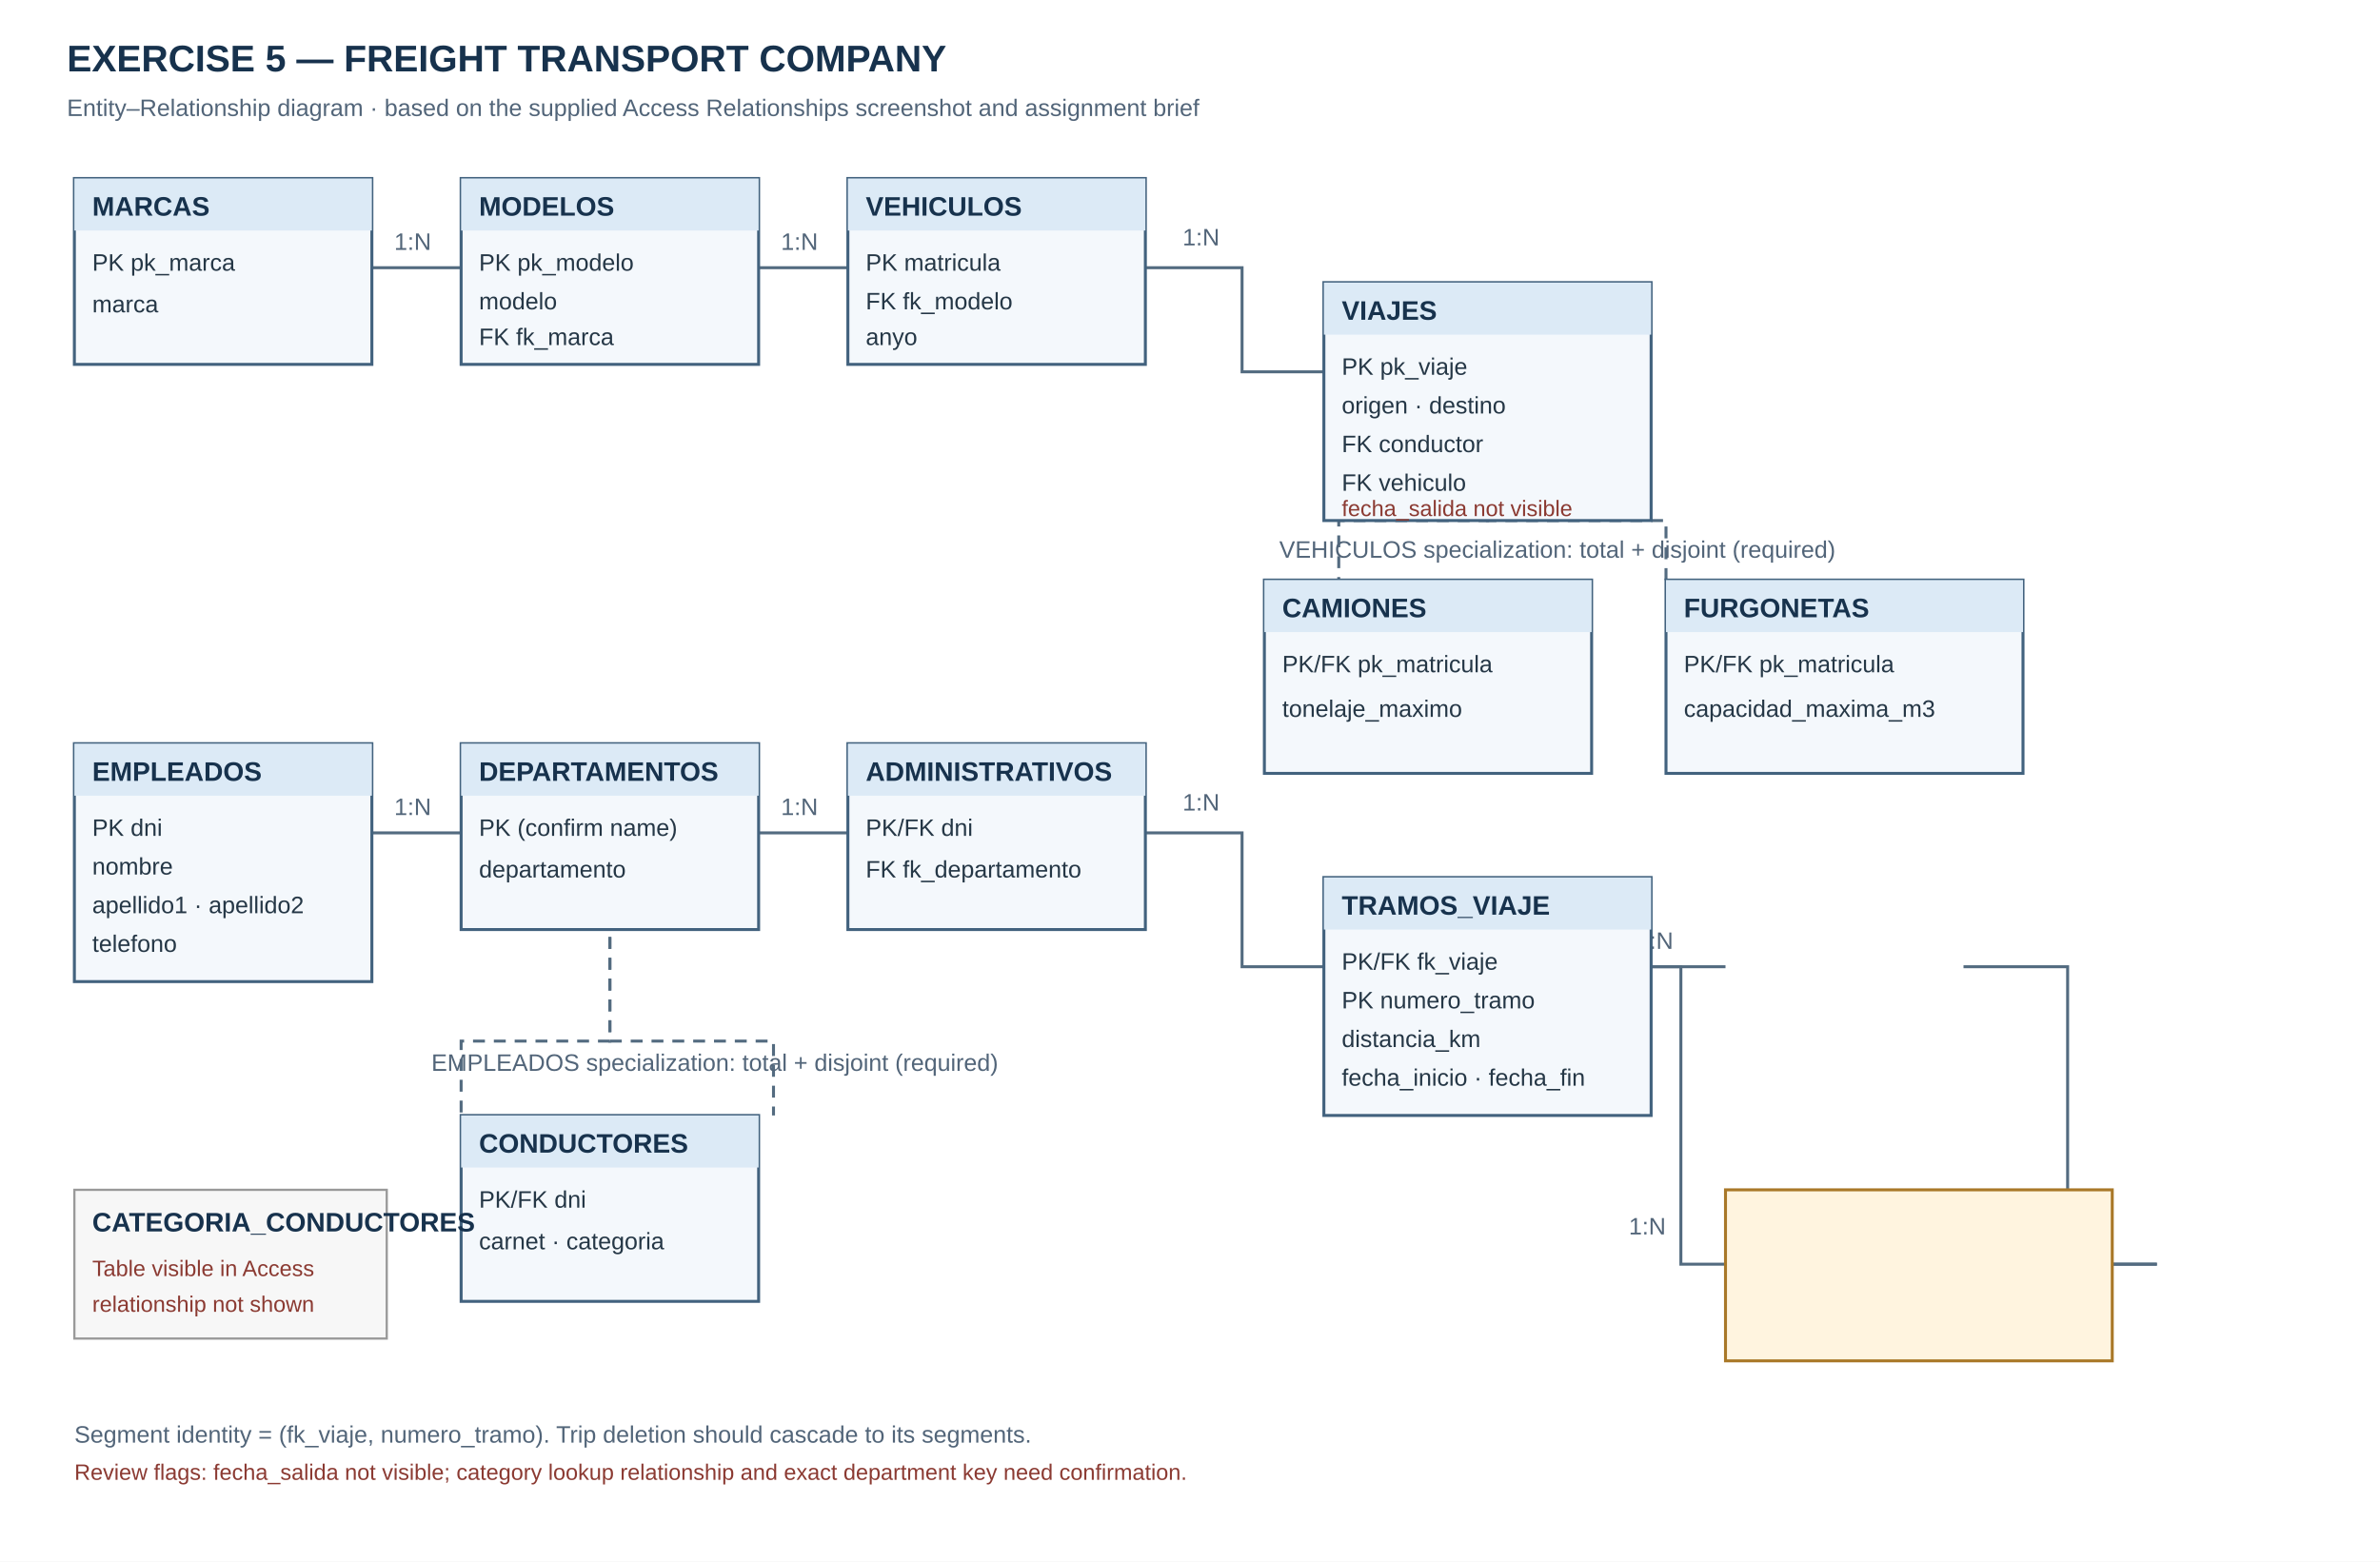
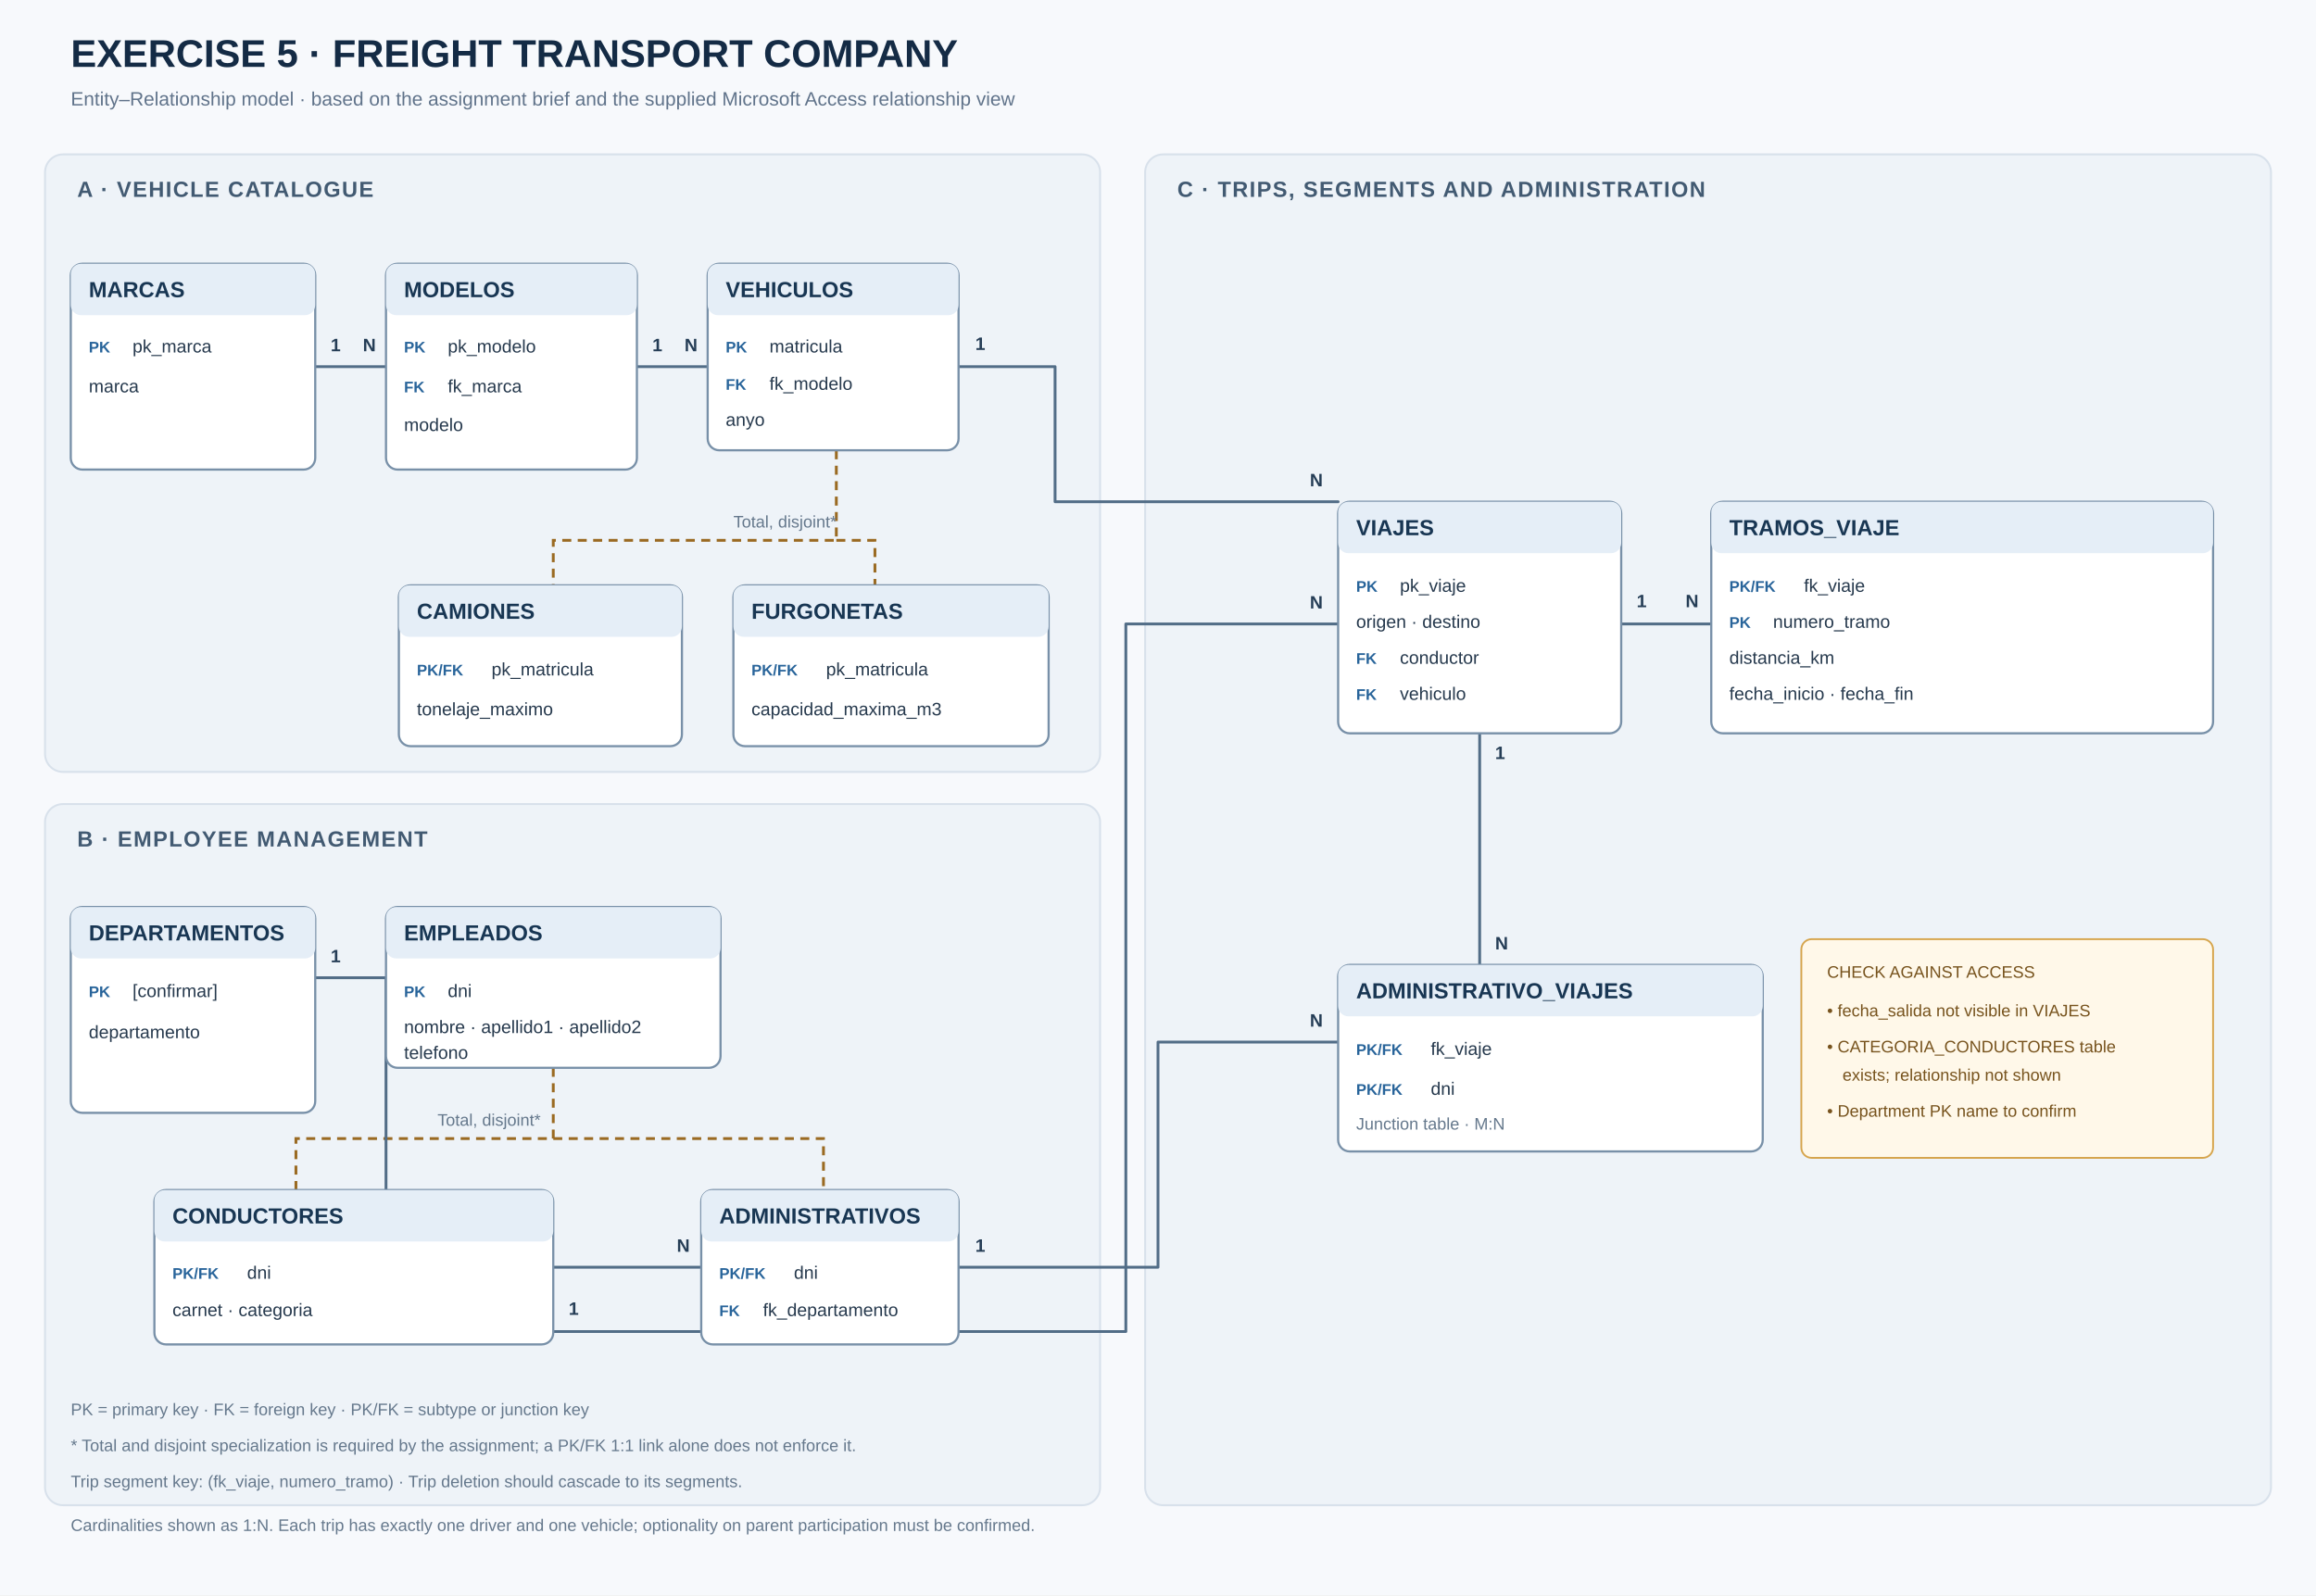
- <svg xmlns="http://www.w3.org/2000/svg" width="1600" height="1050" viewBox="0 0 1600 1050">
-   <rect width="1600" height="1050" fill="#fff" />
-   <style>
- .t{font: bold 25px Arial;fill:#17324d}.sub{font:16px Arial;fill:#526579}.h{font:bold 18px Arial;fill:#17324d}.f{font:16px Arial;fill:#253746}.note{font:15px Arial;fill:#8b3a32}.box{fill:#f4f8fc;stroke:#42627e;stroke-width:2}.head{fill:#dceaf6}.junction{fill:#fff4df;stroke:#a97828;stroke-width:2}.line{stroke:#536b80;stroke-width:2;fill:none}.dash{stroke-dasharray:8 6}.card{fill:#f7f7f7;stroke:#999;stroke-width:1.5}
- </style>
-   <text x="45" y="48" class="t">EXERCISE 5 — FREIGHT TRANSPORT COMPANY</text>
-   <text x="45" y="78" class="sub">Entity–Relationship diagram · based on the supplied Access Relationships screenshot and assignment brief</text>
-   <path class="line" d="M250 180 H310" />
-   <text x="265" y="168" class="sub">1:N</text>
-   <path class="line" d="M510 180 H570" />
-   <text x="525" y="168" class="sub">1:N</text>
-   <path class="line" d="M770 180 H835 V250 H890" />
-   <text x="795" y="165" class="sub">1:N</text>
-   <path class="line dash" d="M1000 250 V350 H900 V390" />
-   <path class="line dash" d="M1000 250 V350 H1120 V390" />
-   <path class="line" d="M250 560 H310" />
-   <text x="265" y="548" class="sub">1:N</text>
-   <path class="line" d="M510 560 H570" />
-   <text x="525" y="548" class="sub">1:N</text>
-   <path class="line" d="M770 560 H835 V650 H890" />
-   <text x="795" y="545" class="sub">1:N</text>
-   <path class="line dash" d="M410 560 V700 H310 V750" />
-   <path class="line dash" d="M410 560 V700 H520 V750" />
-   <path class="line" d="M1090 650 H1160" />
-   <text x="1100" y="638" class="sub">1:N</text>
-   <path class="line" d="M1090 650 H1130 V850 H1160" />
-   <text x="1095" y="830" class="sub">1:N</text>
-   <path class="line" d="M1320 650 H1390 V850 H1450" />
-   <path class="line" d="M1320 850 H1450" />
-   <g transform="translate(50 120)">
-     <rect class="box" width="200" height="125" />
-     <rect class="head" width="200" height="35" />
-     <text x="12" y="25" class="h">MARCAS</text>
-     <text x="12" y="62" class="f">PK pk_marca</text>
-     <text x="12" y="90" class="f">marca</text>
+ <svg xmlns="http://www.w3.org/2000/svg" width="1800" height="1240" viewBox="0 0 1800 1240" role="img" aria-labelledby="title desc">
+   <defs>
+     <style>
+     .bg{fill:#f7f9fc}.title{font:700 30px Arial,sans-serif;fill:#142b45}.subtitle{font:15px Arial,sans-serif;fill:#60738a}
+     .zone{fill:#eef3f8;stroke:#d8e1eb;stroke-width:1.5}.zoneTitle{font:700 17px Arial,sans-serif;fill:#425a72;letter-spacing:1px}
+     .entity{fill:#fff;stroke:#7890a8;stroke-width:1.7;rx:9}.entityHead{fill:#e5eef7}.entityTitle{font:700 17px Arial,sans-serif;fill:#183653}
+     .field{font:14px Arial,sans-serif;fill:#26394d}.key{font:700 12px Arial,sans-serif;fill:#28649a}.muted{font:13px Arial,sans-serif;fill:#65788c}
+     .connector{fill:none;stroke:#526d87;stroke-width:2.2;stroke-linecap:round;stroke-linejoin:round}
+     .special{fill:none;stroke:#9a6a22;stroke-width:2.2;stroke-dasharray:7 5}.cardinality{font:700 14px Arial,sans-serif;fill:#253d56}
+     .note{fill:#fff8e9;stroke:#d6a54d;stroke-width:1.4;rx:8}.noteText{font:13px Arial,sans-serif;fill:#77531d}
+     .legend{font:13px Arial,sans-serif;fill:#53677c}
+   </style>
+   </defs>
+   <rect class="bg" width="1800" height="1240" />
+   <text x="55" y="52" class="title">EXERCISE 5 · FREIGHT TRANSPORT COMPANY</text>
+   <text x="55" y="82" class="subtitle">Entity–Relationship model · based on the assignment brief and the supplied Microsoft Access relationship view</text>
+   <rect class="zone" x="35" y="120" width="820" height="480" rx="14" />
+   <text x="60" y="153" class="zoneTitle">A · VEHICLE CATALOGUE</text>
+   <rect class="zone" x="35" y="625" width="820" height="545" rx="14" />
+   <text x="60" y="658" class="zoneTitle">B · EMPLOYEE MANAGEMENT</text>
+   <rect class="zone" x="890" y="120" width="875" height="1050" rx="14" />
+   <text x="915" y="153" class="zoneTitle">C · TRIPS, SEGMENTS AND ADMINISTRATION</text>
+   <path class="connector" d="M245 285 H300" />
+   <text class="cardinality" x="257" y="273">1</text>
+   <text class="cardinality" x="282" y="273">N</text>
+   <path class="connector" d="M495 285 H550" />
+   <text class="cardinality" x="507" y="273">1</text>
+   <text class="cardinality" x="532" y="273">N</text>
+   <path class="connector" d="M745 285 H820 V390 H1040" />
+   <text class="cardinality" x="758" y="272">1</text>
+   <text class="cardinality" x="1018" y="378">N</text>
+   <path class="special" d="M650 350 V420 H430 V455 M650 420 H680 V455" />
+   <text class="muted" x="570" y="410">Total, disjoint*</text>
+   <path class="special" d="M430 830 V885 H230 V925 M430 885 H640 V925" />
+   <text class="muted" x="340" y="875">Total, disjoint*</text>
+   <path class="connector" d="M245 760 H300 V985 H545" />
+   <text class="cardinality" x="257" y="748">1</text>
+   <text class="cardinality" x="526" y="973">N</text>
+   <path class="connector" d="M430 1035 H875 V485 H1040" />
+   <text class="cardinality" x="442" y="1022">1</text>
+   <text class="cardinality" x="1018" y="473">N</text>
+   <path class="connector" d="M1260 485 H1330" />
+   <text class="cardinality" x="1272" y="472">1</text>
+   <text class="cardinality" x="1310" y="472">N</text>
+   <path class="connector" d="M1150 570 V750" />
+   <text class="cardinality" x="1162" y="590">1</text>
+   <text class="cardinality" x="1162" y="738">N</text>
+   <path class="connector" d="M745 985 H900 V810 H1040" />
+   <text class="cardinality" x="758" y="973">1</text>
+   <text class="cardinality" x="1018" y="798">N</text>
+   <g transform="translate(55 205)">
+     <rect class="entity" width="190" height="160" />
+     <rect class="entityHead" width="190" height="40" rx="8" />
+     <text class="entityTitle" x="14" y="26">MARCAS</text>
+     <text class="key" x="14" y="69">PK</text>
+     <text class="field" x="48" y="69">pk_marca</text>
+     <text class="field" x="14" y="100">marca</text>
  </g>
-   <g transform="translate(310 120)">
-     <rect class="box" width="200" height="125" />
-     <rect class="head" width="200" height="35" />
-     <text x="12" y="25" class="h">MODELOS</text>
-     <text x="12" y="62" class="f">PK pk_modelo</text>
-     <text x="12" y="88" class="f">modelo</text>
-     <text x="12" y="112" class="f">FK fk_marca</text>
+   <g transform="translate(300 205)">
+     <rect class="entity" width="195" height="160" />
+     <rect class="entityHead" width="195" height="40" rx="8" />
+     <text class="entityTitle" x="14" y="26">MODELOS</text>
+     <text class="key" x="14" y="69">PK</text>
+     <text class="field" x="48" y="69">pk_modelo</text>
+     <text class="key" x="14" y="100">FK</text>
+     <text class="field" x="48" y="100">fk_marca</text>
+     <text class="field" x="14" y="130">modelo</text>
  </g>
-   <g transform="translate(570 120)">
-     <rect class="box" width="200" height="125" />
-     <rect class="head" width="200" height="35" />
-     <text x="12" y="25" class="h">VEHICULOS</text>
-     <text x="12" y="62" class="f">PK matricula</text>
-     <text x="12" y="88" class="f">FK fk_modelo</text>
-     <text x="12" y="112" class="f">anyo</text>
+   <g transform="translate(550 205)">
+     <rect class="entity" width="195" height="145" />
+     <rect class="entityHead" width="195" height="40" rx="8" />
+     <text class="entityTitle" x="14" y="26">VEHICULOS</text>
+     <text class="key" x="14" y="69">PK</text>
+     <text class="field" x="48" y="69">matricula</text>
+     <text class="key" x="14" y="98">FK</text>
+     <text class="field" x="48" y="98">fk_modelo</text>
+     <text class="field" x="14" y="126">anyo</text>
  </g>
-   <g transform="translate(890 190)">
-     <rect class="box" width="220" height="160" />
-     <rect class="head" width="220" height="35" />
-     <text x="12" y="25" class="h">VIAJES</text>
-     <text x="12" y="62" class="f">PK pk_viaje</text>
-     <text x="12" y="88" class="f">origen · destino</text>
-     <text x="12" y="114" class="f">FK conductor</text>
-     <text x="12" y="140" class="f">FK vehiculo</text>
-     <text x="12" y="157" class="note">fecha_salida not visible</text>
+   <g transform="translate(310 455)">
+     <rect class="entity" width="220" height="125" />
+     <rect class="entityHead" width="220" height="40" rx="8" />
+     <text class="entityTitle" x="14" y="26">CAMIONES</text>
+     <text class="key" x="14" y="70">PK/FK</text>
+     <text class="field" x="72" y="70">pk_matricula</text>
+     <text class="field" x="14" y="101">tonelaje_maximo</text>
  </g>
-   <g transform="translate(850 390)">
-     <rect class="box" width="220" height="130" />
-     <rect class="head" width="220" height="35" />
-     <text x="12" y="25" class="h">CAMIONES</text>
-     <text x="12" y="62" class="f">PK/FK pk_matricula</text>
-     <text x="12" y="92" class="f">tonelaje_maximo</text>
+   <g transform="translate(570 455)">
+     <rect class="entity" width="245" height="125" />
+     <rect class="entityHead" width="245" height="40" rx="8" />
+     <text class="entityTitle" x="14" y="26">FURGONETAS</text>
+     <text class="key" x="14" y="70">PK/FK</text>
+     <text class="field" x="72" y="70">pk_matricula</text>
+     <text class="field" x="14" y="101">capacidad_maxima_m3</text>
  </g>
-   <g transform="translate(1120 390)">
-     <rect class="box" width="240" height="130" />
-     <rect class="head" width="240" height="35" />
-     <text x="12" y="25" class="h">FURGONETAS</text>
-     <text x="12" y="62" class="f">PK/FK pk_matricula</text>
-     <text x="12" y="92" class="f">capacidad_maxima_m3</text>
+   <g transform="translate(55 705)">
+     <rect class="entity" width="190" height="160" />
+     <rect class="entityHead" width="190" height="40" rx="8" />
+     <text class="entityTitle" x="14" y="26">DEPARTAMENTOS</text>
+     <text class="key" x="14" y="70">PK</text>
+     <text class="field" x="48" y="70">[confirmar]</text>
+     <text class="field" x="14" y="102">departamento</text>
  </g>
-   <text x="860" y="375" class="sub">VEHICULOS specialization: total + disjoint (required)</text>
-   <g transform="translate(50 500)">
-     <rect class="box" width="200" height="160" />
-     <rect class="head" width="200" height="35" />
-     <text x="12" y="25" class="h">EMPLEADOS</text>
-     <text x="12" y="62" class="f">PK dni</text>
-     <text x="12" y="88" class="f">nombre</text>
-     <text x="12" y="114" class="f">apellido1 · apellido2</text>
-     <text x="12" y="140" class="f">telefono</text>
+   <g transform="translate(300 705)">
+     <rect class="entity" width="260" height="125" />
+     <rect class="entityHead" width="260" height="40" rx="8" />
+     <text class="entityTitle" x="14" y="26">EMPLEADOS</text>
+     <text class="key" x="14" y="70">PK</text>
+     <text class="field" x="48" y="70">dni</text>
+     <text class="field" x="14" y="98">nombre · apellido1 · apellido2</text>
+     <text class="field" x="14" y="118">telefono</text>
  </g>
-   <g transform="translate(310 500)">
-     <rect class="box" width="200" height="125" />
-     <rect class="head" width="200" height="35" />
-     <text x="12" y="25" class="h">DEPARTAMENTOS</text>
-     <text x="12" y="62" class="f">PK (confirm name)</text>
-     <text x="12" y="90" class="f">departamento</text>
+   <g transform="translate(545 925)">
+     <rect class="entity" width="200" height="120" />
+     <rect class="entityHead" width="200" height="40" rx="8" />
+     <text class="entityTitle" x="14" y="26">ADMINISTRATIVOS</text>
+     <text class="key" x="14" y="69">PK/FK</text>
+     <text class="field" x="72" y="69">dni</text>
+     <text class="key" x="14" y="98">FK</text>
+     <text class="field" x="48" y="98">fk_departamento</text>
  </g>
-   <g transform="translate(570 500)">
-     <rect class="box" width="200" height="125" />
-     <rect class="head" width="200" height="35" />
-     <text x="12" y="25" class="h">ADMINISTRATIVOS</text>
-     <text x="12" y="62" class="f">PK/FK dni</text>
-     <text x="12" y="90" class="f">FK fk_departamento</text>
+   <g transform="translate(120 925)">
+     <rect class="entity" width="310" height="120" />
+     <rect class="entityHead" width="310" height="40" rx="8" />
+     <text class="entityTitle" x="14" y="26">CONDUCTORES</text>
+     <text class="key" x="14" y="69">PK/FK</text>
+     <text class="field" x="72" y="69">dni</text>
+     <text class="field" x="14" y="98">carnet · categoria</text>
  </g>
-   <g transform="translate(310 750)">
-     <rect class="box" width="200" height="125" />
-     <rect class="head" width="200" height="35" />
-     <text x="12" y="25" class="h">CONDUCTORES</text>
-     <text x="12" y="62" class="f">PK/FK dni</text>
-     <text x="12" y="90" class="f">carnet · categoria</text>
+   <g transform="translate(1040 390)">
+     <rect class="entity" width="220" height="180" />
+     <rect class="entityHead" width="220" height="40" rx="8" />
+     <text class="entityTitle" x="14" y="26">VIAJES</text>
+     <text class="key" x="14" y="70">PK</text>
+     <text class="field" x="48" y="70">pk_viaje</text>
+     <text class="field" x="14" y="98">origen · destino</text>
+     <text class="key" x="14" y="126">FK</text>
+     <text class="field" x="48" y="126">conductor</text>
+     <text class="key" x="14" y="154">FK</text>
+     <text class="field" x="48" y="154">vehiculo</text>
  </g>
-   <text x="290" y="720" class="sub">EMPLEADOS specialization: total + disjoint (required)</text>
-   <g transform="translate(890 590)">
-     <rect class="box" width="220" height="160" />
-     <rect class="head" width="220" height="35" />
-     <text x="12" y="25" class="h">TRAMOS_VIAJE</text>
-     <text x="12" y="62" class="f">PK/FK fk_viaje</text>
-     <text x="12" y="88" class="f">PK numero_tramo</text>
-     <text x="12" y="114" class="f">distancia_km</text>
-     <text x="12" y="140" class="f">fecha_inicio · fecha_fin</text>
+   <g transform="translate(1330 390)">
+     <rect class="entity" width="390" height="180" />
+     <rect class="entityHead" width="390" height="40" rx="8" />
+     <text class="entityTitle" x="14" y="26">TRAMOS_VIAJE</text>
+     <text class="key" x="14" y="70">PK/FK</text>
+     <text class="field" x="72" y="70">fk_viaje</text>
+     <text class="key" x="14" y="98">PK</text>
+     <text class="field" x="48" y="98">numero_tramo</text>
+     <text class="field" x="14" y="126">distancia_km</text>
+     <text class="field" x="14" y="154">fecha_inicio · fecha_fin</text>
  </g>
-   <g transform="translate(1160 800)">
-     <rect class="junction" width="260" height="115" />
-     <rect x="1160" y="800" width="260" height="35" fill="#f6e4bd" stroke="#a97828" />
-     <text x="1172" y="825" class="h">ADMINISTRATIVO_VIAJES</text>
-     <text x="1172" y="865" class="f">PK/FK fk_viaje</text>
-     <text x="1172" y="892" class="f">PK/FK dni</text>
+   <g transform="translate(1040 750)">
+     <rect class="entity" width="330" height="145" />
+     <rect class="entityHead" width="330" height="40" rx="8" />
+     <text class="entityTitle" x="14" y="26">ADMINISTRATIVO_VIAJES</text>
+     <text class="key" x="14" y="70">PK/FK</text>
+     <text class="field" x="72" y="70">fk_viaje</text>
+     <text class="key" x="14" y="101">PK/FK</text>
+     <text class="field" x="72" y="101">dni</text>
+     <text class="muted" x="14" y="128">Junction table · M:N</text>
  </g>
-   <g transform="translate(50 800)">
-     <rect class="card" width="210" height="100" />
-     <text x="12" y="28" class="h">CATEGORIA_CONDUCTORES</text>
-     <text x="12" y="58" class="note">Table visible in Access</text>
-     <text x="12" y="82" class="note">relationship not shown</text>
-   </g>
-   <text x="50" y="970" class="sub">Segment identity = (fk_viaje, numero_tramo). Trip deletion should cascade to its segments.</text>
-   <text x="50" y="995" class="note">Review flags: fecha_salida not visible; category lookup relationship and exact department key need confirmation.</text>
+   <rect class="note" x="1400" y="730" width="320" height="170" />
+   <text class="noteText" x="1420" y="760" font-weight="700">CHECK AGAINST ACCESS</text>
+   <text class="noteText" x="1420" y="790">• fecha_salida not visible in VIAJES</text>
+   <text class="noteText" x="1420" y="818">• CATEGORIA_CONDUCTORES table</text>
+   <text class="noteText" x="1432" y="840">exists; relationship not shown</text>
+   <text class="noteText" x="1420" y="868">• Department PK name to confirm</text>
+   <text class="muted" x="55" y="1100">PK = primary key · FK = foreign key · PK/FK = subtype or junction key</text>
+   <text class="muted" x="55" y="1128">* Total and disjoint specialization is required by the assignment; a PK/FK 1:1 link alone does not enforce it.</text>
+   <text class="muted" x="55" y="1156">Trip segment key: (fk_viaje, numero_tramo) · Trip deletion should cascade to its segments.</text>
+   <text class="muted" x="55" y="1190">Cardinalities shown as 1:N. Each trip has exactly one driver and one vehicle; optionality on parent participation must be confirmed.</text>
</svg>
